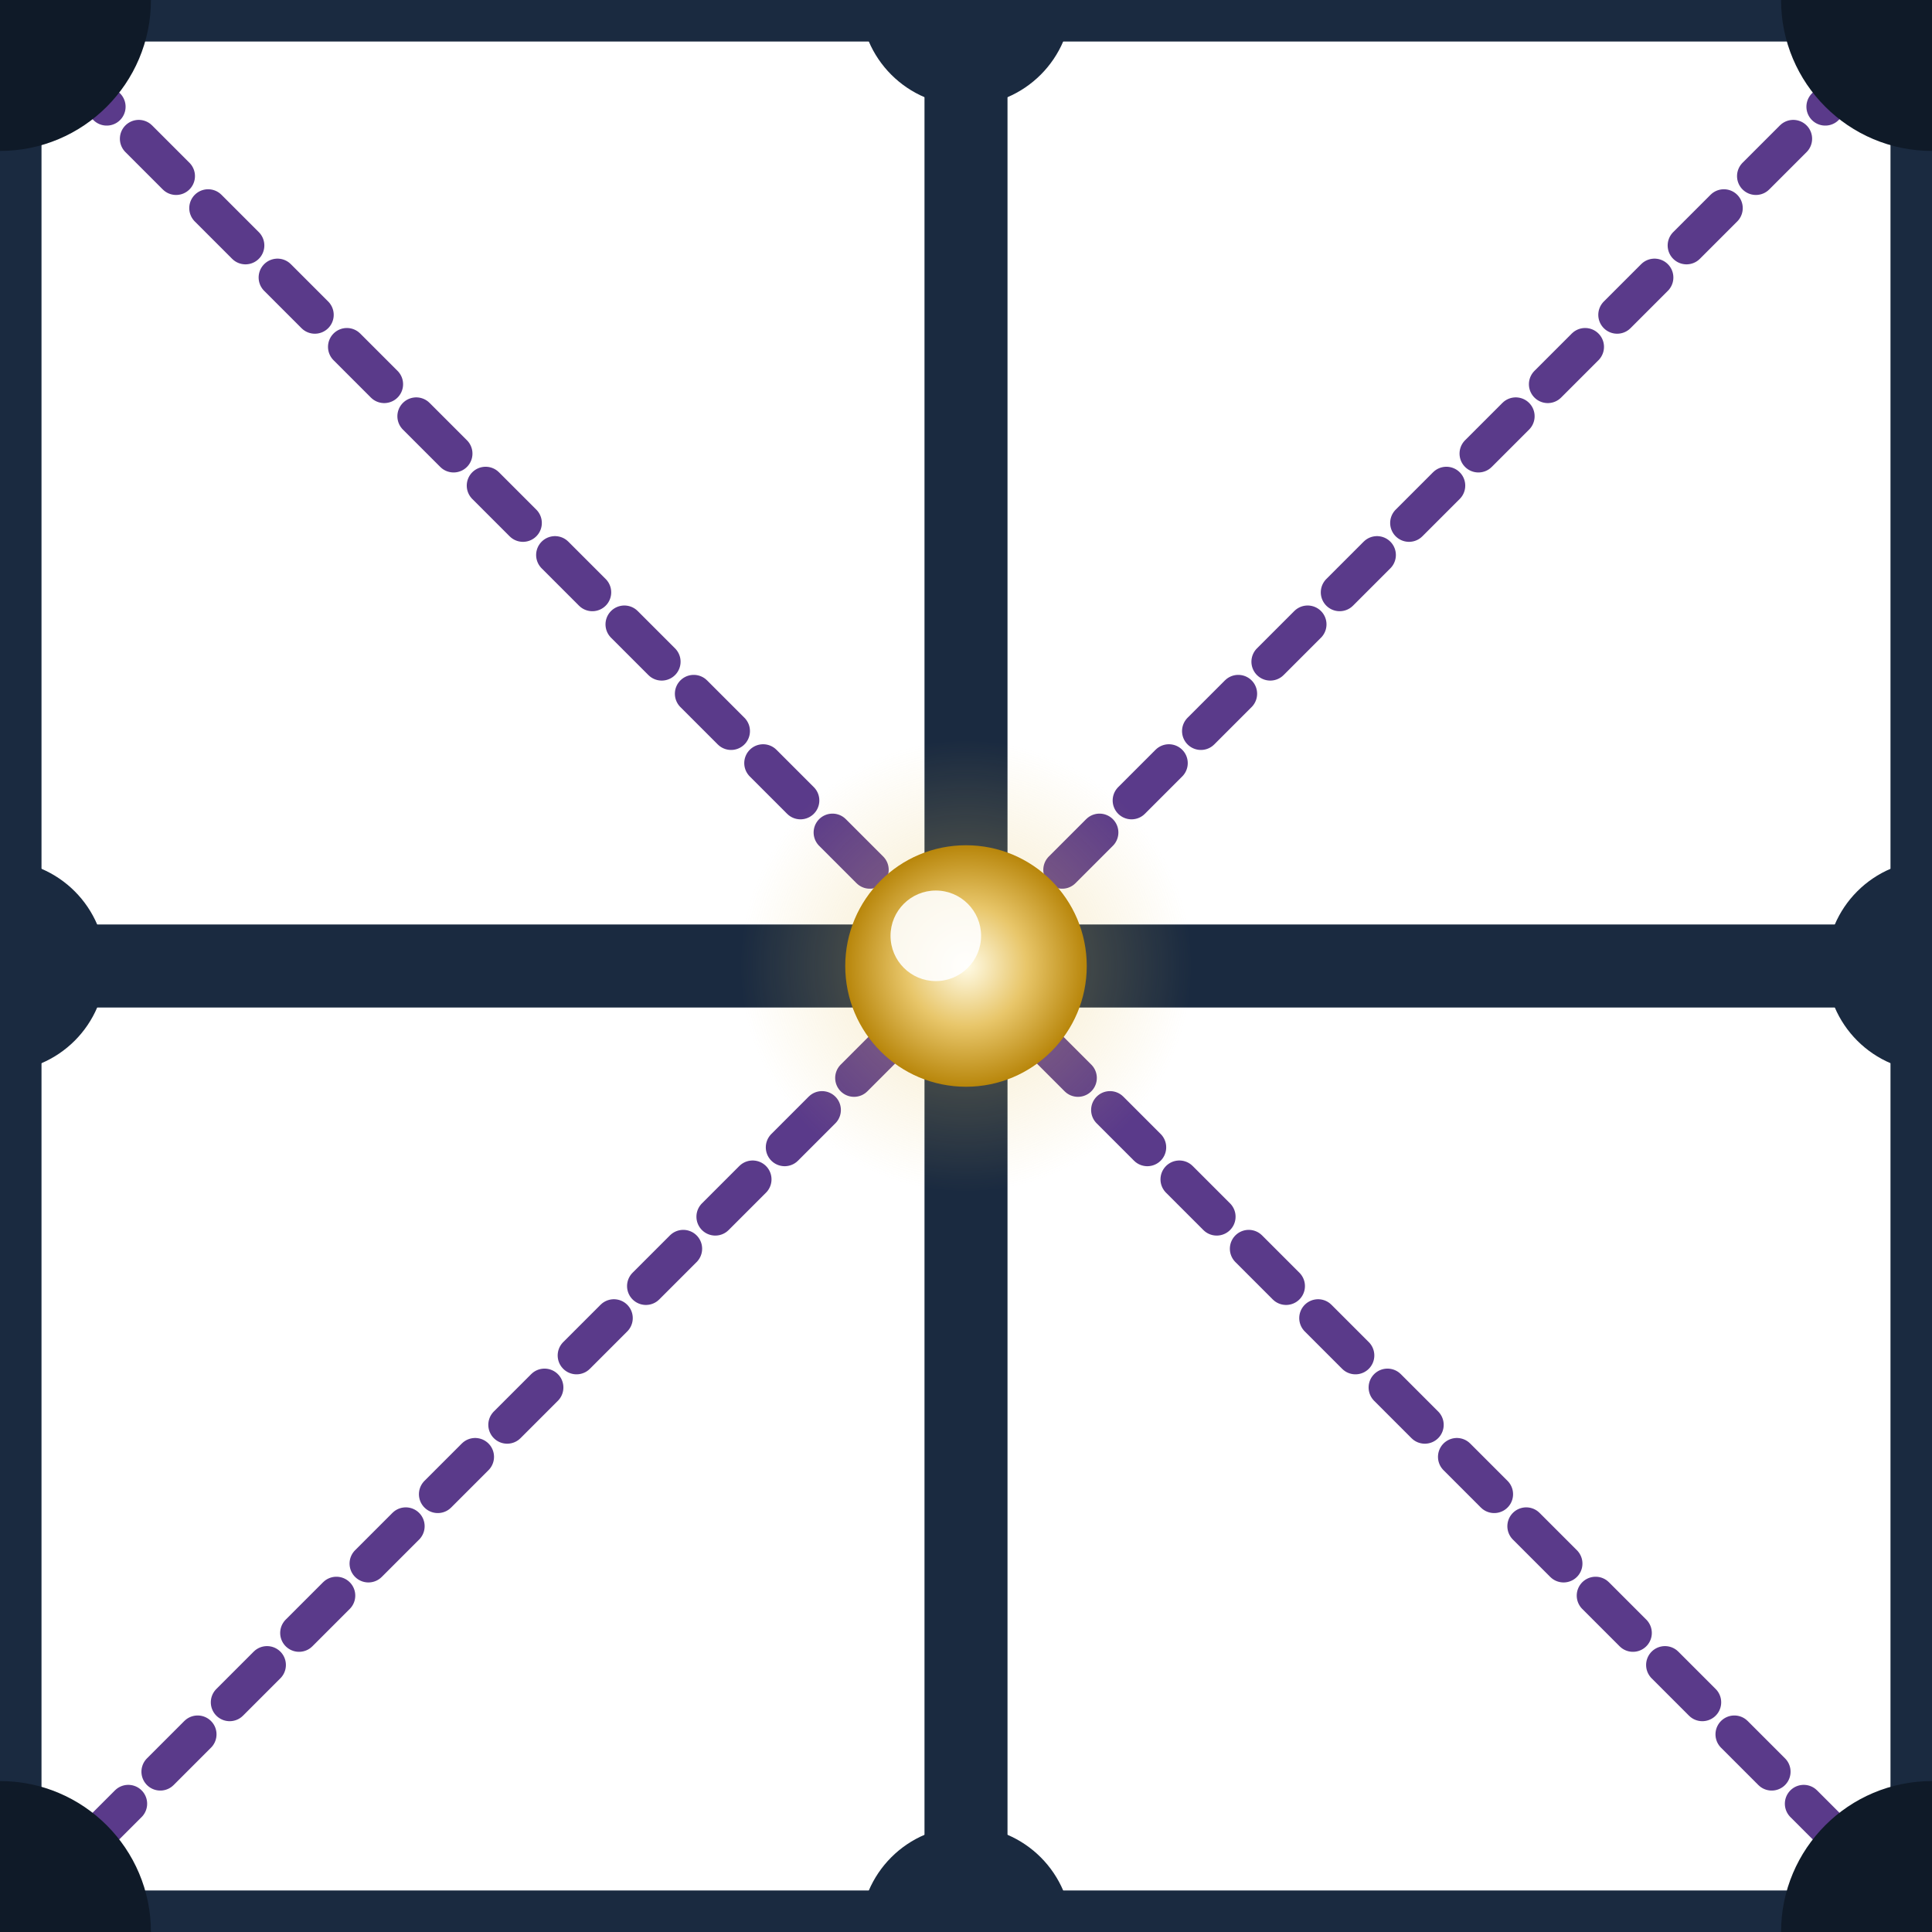
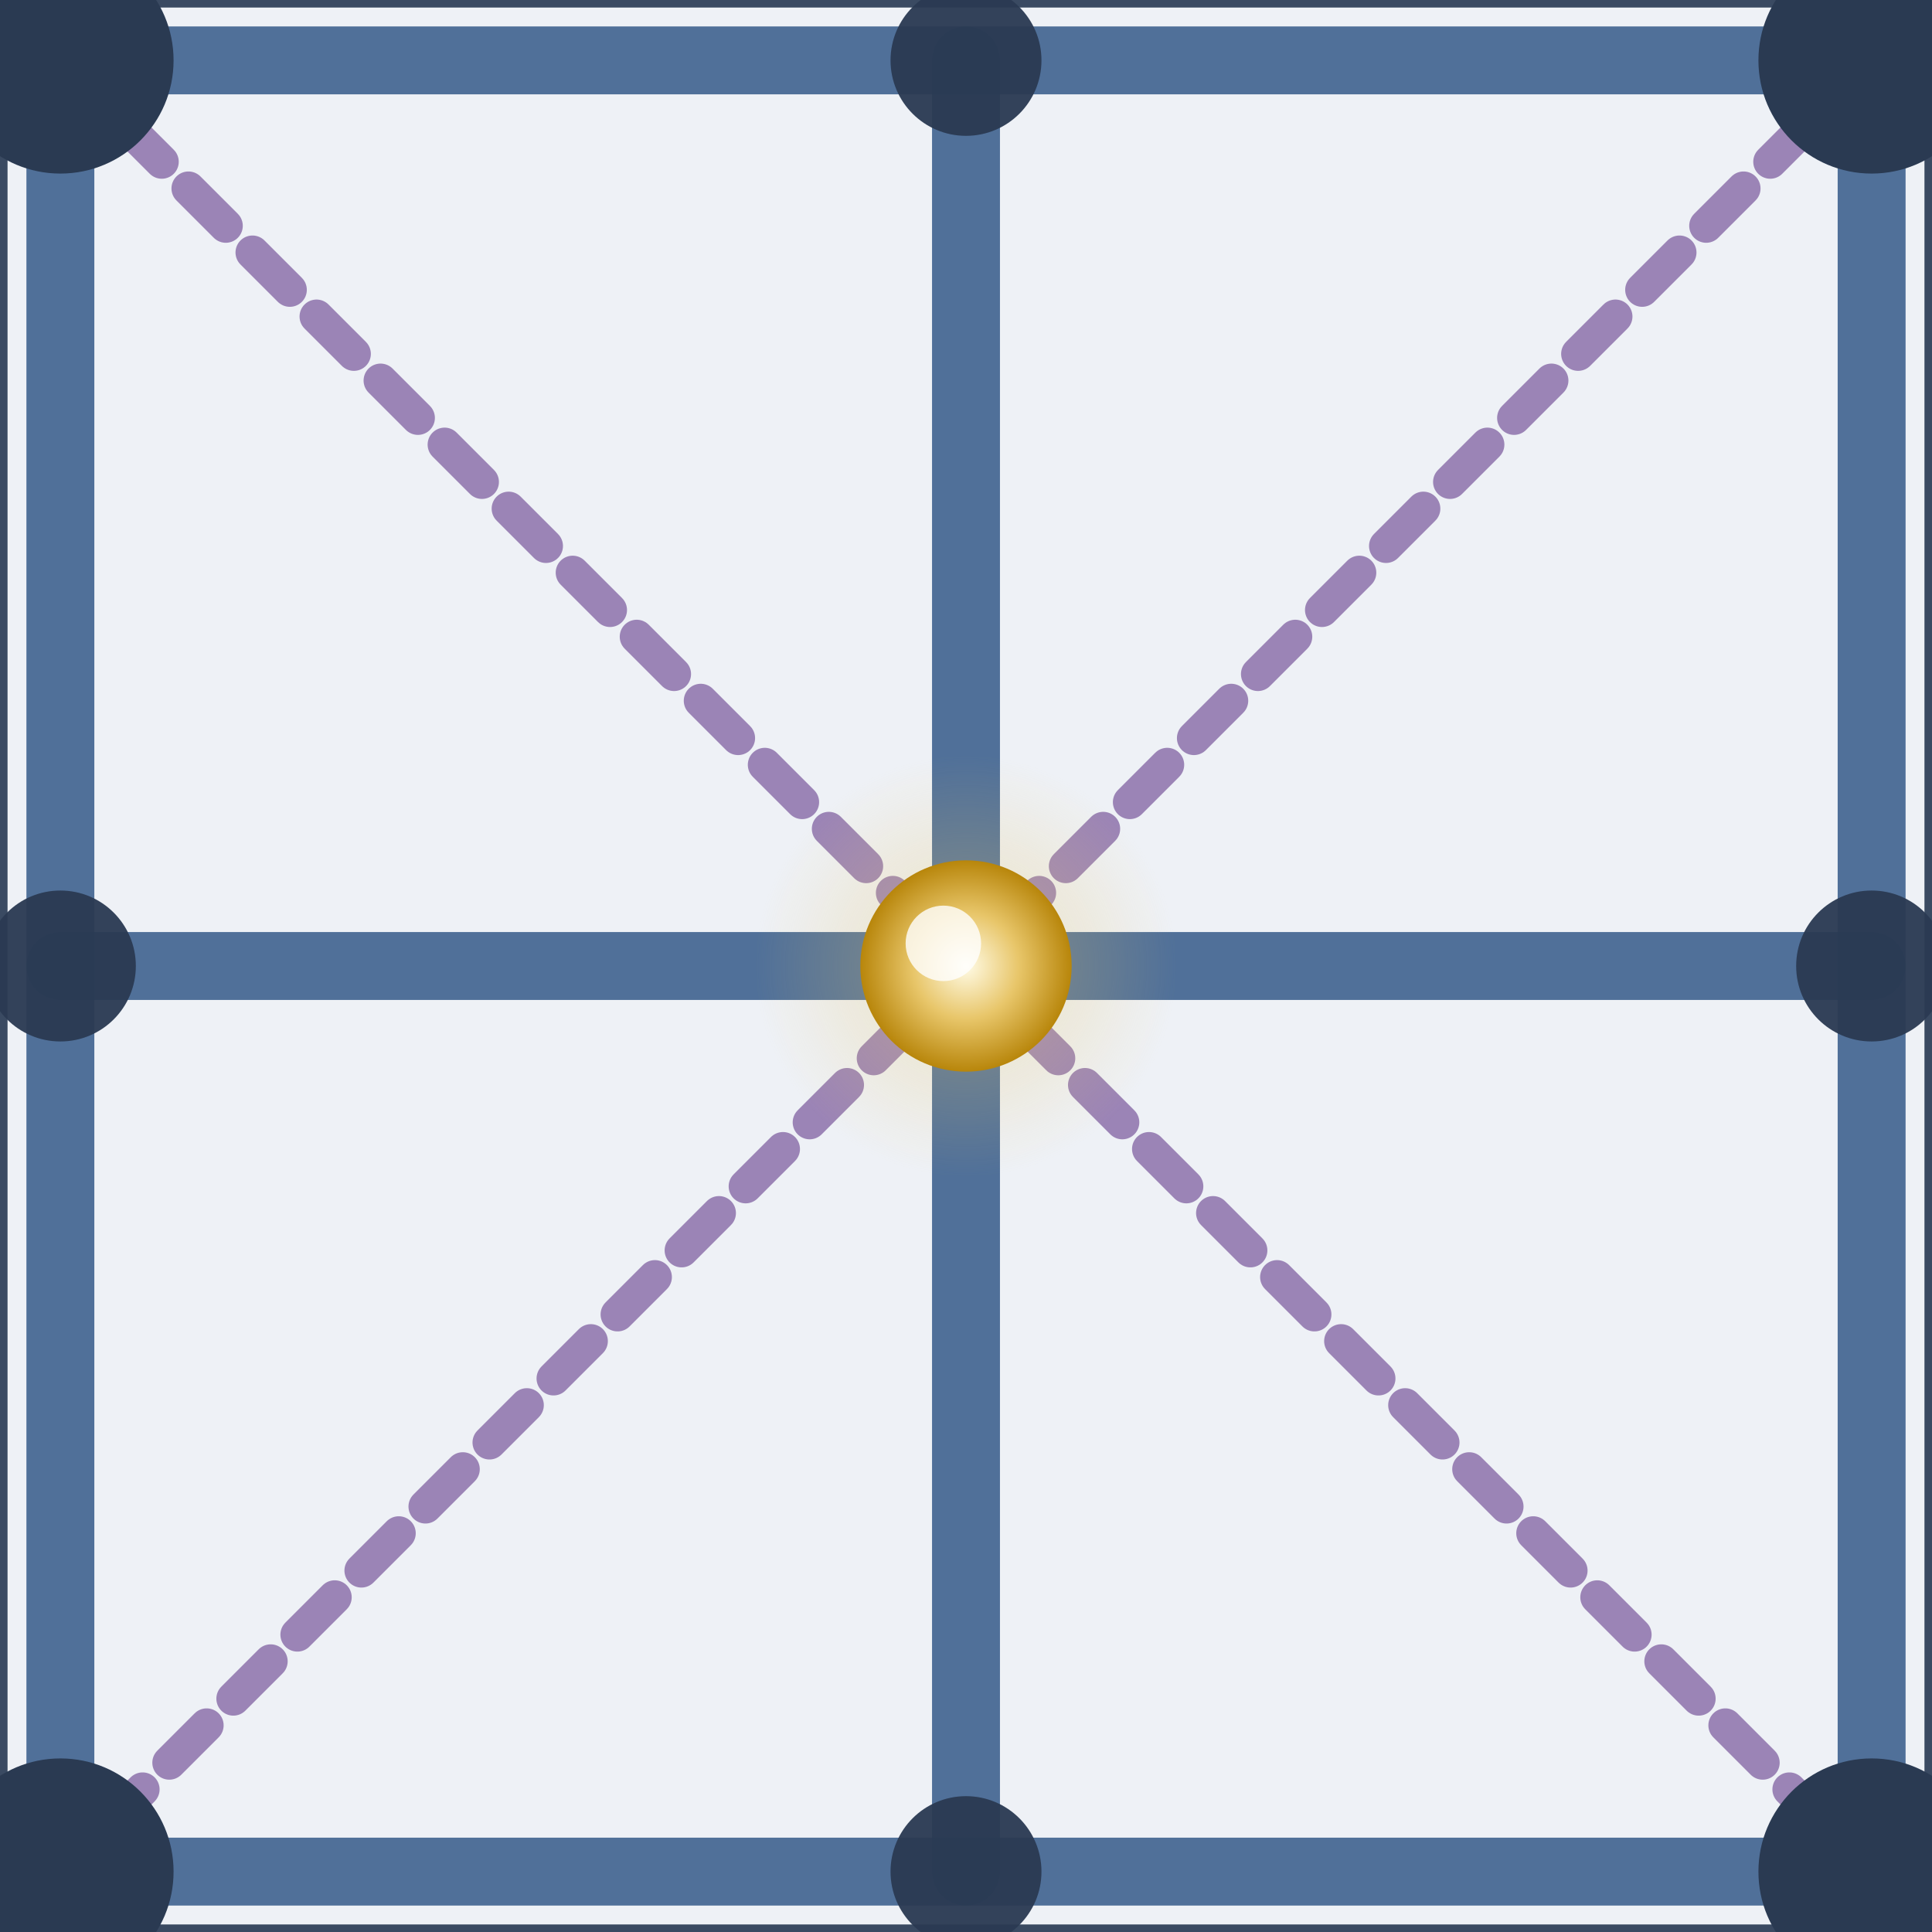
<svg xmlns="http://www.w3.org/2000/svg" viewBox="0 0 512 512" width="512" height="512">
  <defs>
    <radialGradient id="glow" cx="50%" cy="50%">
      <stop offset="0%" stop-color="#e8c66a" stop-opacity="0.4" />
      <stop offset="100%" stop-color="#e8c66a" stop-opacity="0" />
    </radialGradient>
    <radialGradient id="core" cx="50%" cy="50%">
      <stop offset="0%" stop-color="#fffbe6" />
      <stop offset="50%" stop-color="#e8c66a" />
      <stop offset="100%" stop-color="#b8860b" />
    </radialGradient>
  </defs>
-   <line x1="0" y1="0" x2="512" y2="0" stroke="#1a2a40" stroke-width="22" stroke-linecap="round" />
-   <line x1="0" y1="256" x2="512" y2="256" stroke="#1a2a40" stroke-width="22" stroke-linecap="round" />
-   <line x1="0" y1="512" x2="512" y2="512" stroke="#1a2a40" stroke-width="22" stroke-linecap="round" />
-   <line x1="0" y1="0" x2="0" y2="512" stroke="#1a2a40" stroke-width="22" stroke-linecap="round" />
-   <line x1="256" y1="0" x2="256" y2="512" stroke="#1a2a40" stroke-width="22" stroke-linecap="round" />
-   <line x1="512" y1="0" x2="512" y2="512" stroke="#1a2a40" stroke-width="22" stroke-linecap="round" />
-   <line x1="0" y1="0" x2="512" y2="512" stroke="#5a3a8a" stroke-width="10" stroke-dasharray="14 12" stroke-linecap="round" />
-   <line x1="512" y1="0" x2="0" y2="512" stroke="#5a3a8a" stroke-width="10" stroke-dasharray="14 12" stroke-linecap="round" />
-   <circle cx="0" cy="0" r="40" fill="#0f1a28" />
-   <circle cx="512" cy="0" r="40" fill="#0f1a28" />
-   <circle cx="512" cy="512" r="40" fill="#0f1a28" />
-   <circle cx="0" cy="512" r="40" fill="#0f1a28" />
-   <circle cx="256" cy="0" r="28" fill="#1a2a40" />
-   <circle cx="512" cy="256" r="28" fill="#1a2a40" />
-   <circle cx="256" cy="512" r="28" fill="#1a2a40" />
-   <circle cx="0" cy="256" r="28" fill="#1a2a40" />
-   <circle cx="256" cy="256" r="60" fill="url(#glow)" />
-   <circle cx="256" cy="256" r="32" fill="url(#core)" />
-   <circle cx="248" cy="248" r="12" fill="rgba(255,255,255,0.9)" />
+   <rect x="0" y="0" width="512" height="512" fill="#eef1f6" />
+   <rect x="0" y="0" width="512" height="512" fill="none" stroke="#3a4a62" stroke-width="4" />
+   <line x1="16" y1="16" x2="496" y2="16" stroke="rgba(40,80,130,0.8)" stroke-width="18" stroke-linecap="round" />
+   <line x1="16" y1="256" x2="496" y2="256" stroke="rgba(40,80,130,0.8)" stroke-width="18" stroke-linecap="round" />
+   <line x1="16" y1="496" x2="496" y2="496" stroke="rgba(40,80,130,0.8)" stroke-width="18" stroke-linecap="round" />
+   <line x1="16" y1="16" x2="16" y2="496" stroke="rgba(40,80,130,0.8)" stroke-width="18" stroke-linecap="round" />
+   <line x1="256" y1="16" x2="256" y2="496" stroke="rgba(40,80,130,0.8)" stroke-width="18" stroke-linecap="round" />
+   <line x1="496" y1="16" x2="496" y2="496" stroke="rgba(40,80,130,0.8)" stroke-width="18" stroke-linecap="round" />
+   <line x1="16" y1="16" x2="496" y2="496" stroke="rgba(100,60,140,0.6)" stroke-width="9" stroke-dasharray="14 10" stroke-linecap="round" />
+   <line x1="496" y1="16" x2="16" y2="496" stroke="rgba(100,60,140,0.6)" stroke-width="9" stroke-dasharray="14 10" stroke-linecap="round" />
+   <circle cx="16" cy="16" r="30" fill="#2a3a52" />
+   <circle cx="496" cy="16" r="30" fill="#2a3a52" />
+   <circle cx="496" cy="496" r="30" fill="#2a3a52" />
+   <circle cx="16" cy="496" r="30" fill="#2a3a52" />
+   <circle cx="256" cy="16" r="20" fill="rgba(42,58,82,0.95)" />
+   <circle cx="496" cy="256" r="20" fill="rgba(42,58,82,0.95)" />
+   <circle cx="256" cy="496" r="20" fill="rgba(42,58,82,0.95)" />
+   <circle cx="16" cy="256" r="20" fill="rgba(42,58,82,0.95)" />
+   <circle cx="256" cy="256" r="56" fill="url(#glow)" />
+   <circle cx="256" cy="256" r="28" fill="url(#core)" />
+   <circle cx="250" cy="250" r="10" fill="rgba(255,255,255,0.8)" />
</svg>
